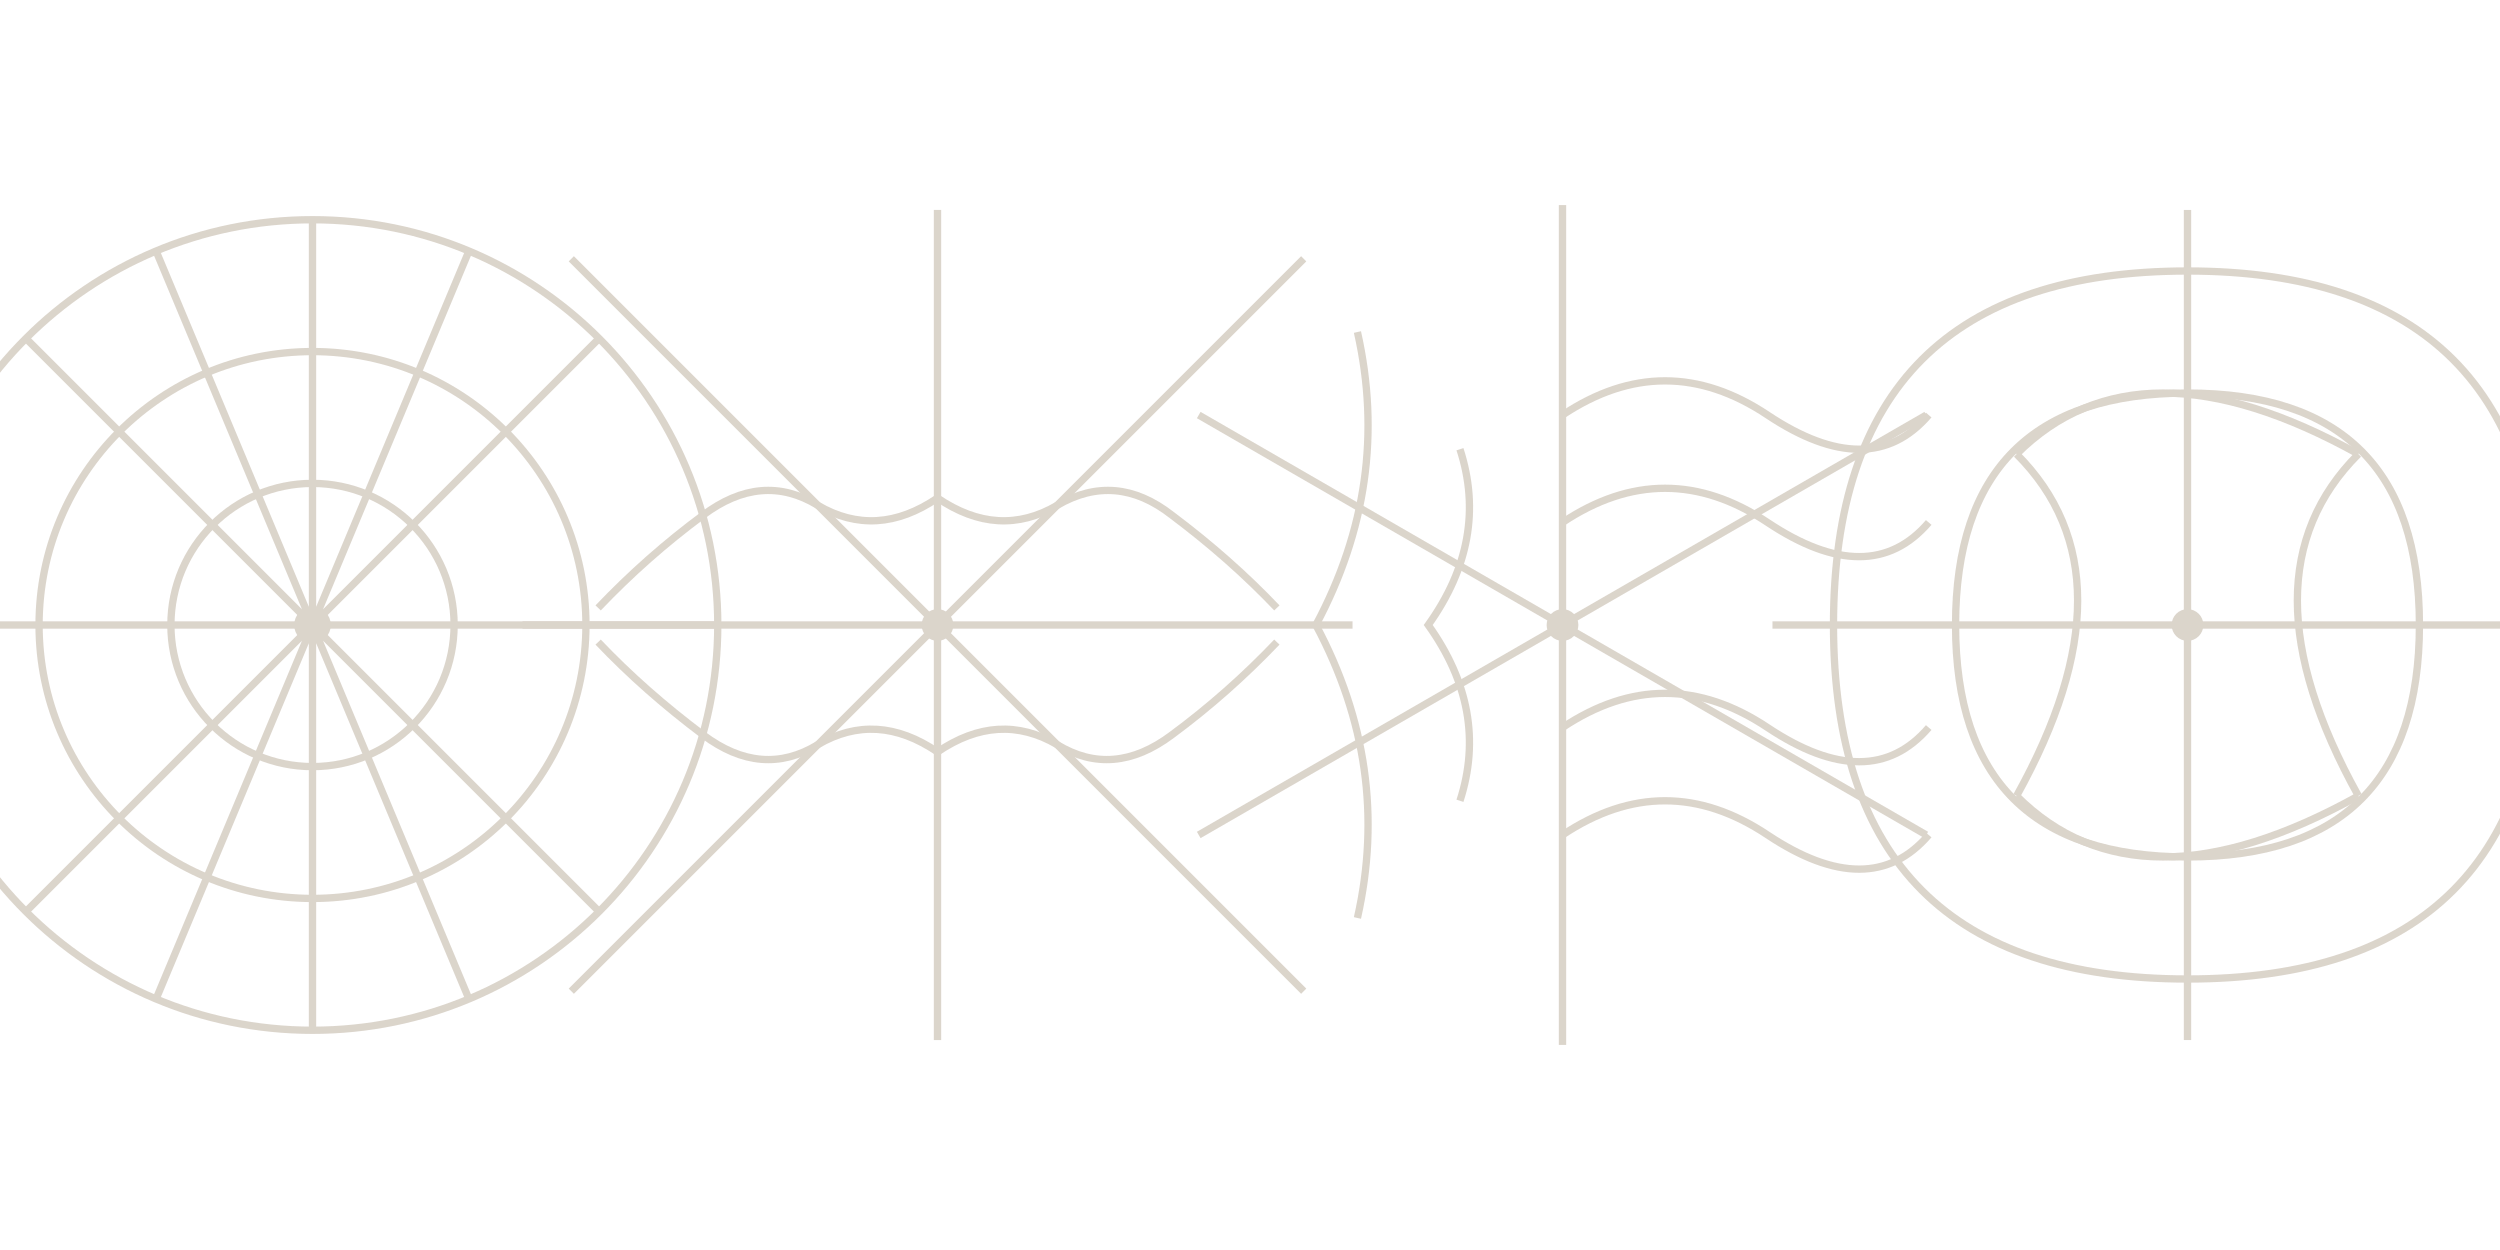
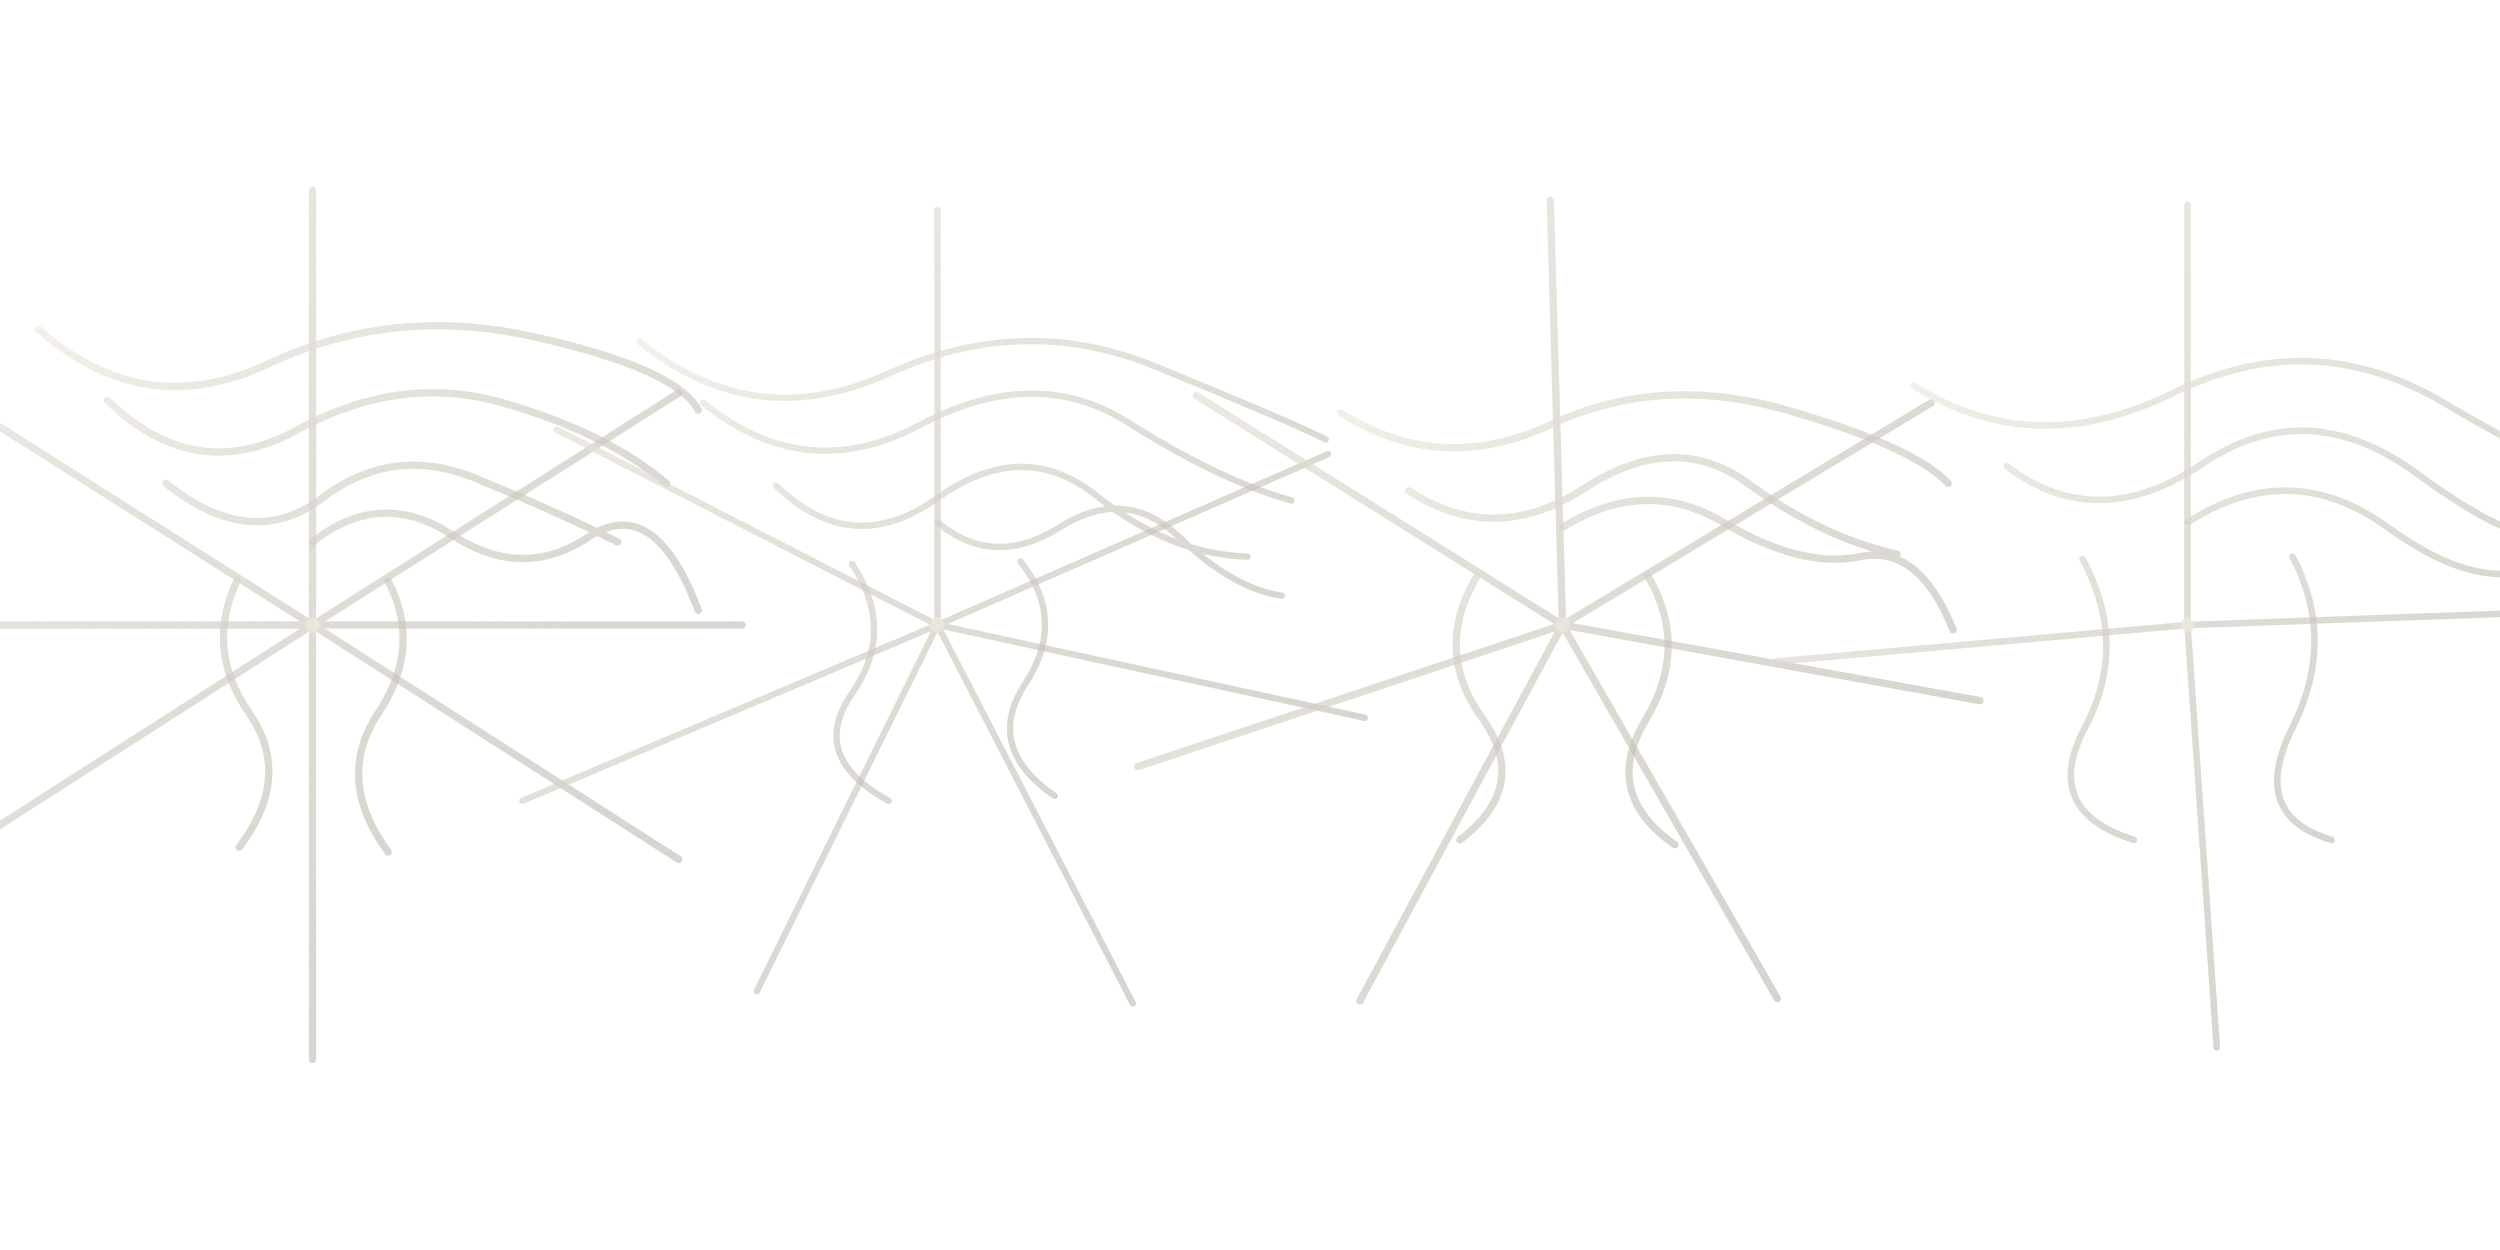
<svg xmlns="http://www.w3.org/2000/svg" width="1024" height="512" viewBox="0 0 1024 512">
  <defs>
-     <filter id="g">
-       <feGaussianBlur stdDeviation="1.4" />
+     <filter id="soft">
+       <feGaussianBlur stdDeviation="0.8" />
    </filter>
+     <linearGradient id="silk" x1="0" y1="0" x2="1" y2="1">
+       <stop stop-color="#f2eee5" stop-opacity=".82" />
+       <stop offset="1" stop-color="#aaa49a" stop-opacity=".48" />
+     </linearGradient>
  </defs>
-   <g fill="none" stroke="#d8d1c7" stroke-width="3" opacity=".92">
-     <g transform="translate(128 256)">
-       <circle r="6" fill="#d8d1c7" />
-       <circle r="58" />
-       <circle r="112" />
-       <circle r="166" />
-       <path d="M0-166L0 166M-166 0H166M-117-117L117 117M-117 117L117-117M-64-153L64 153M-64 153L64-153" />
+   <g fill="none" stroke="url(#silk)" stroke-linecap="round" stroke-linejoin="round">
+     <g transform="translate(128 256)" stroke-width="3">
+       <path d="M0 0L0-178M0 0L150-95M0 0L176 0M0 0L150 96M0 0L0 178M0 0L-150 96M0 0L-176 0M0 0L-150-95" />
+       <path d="M0-34Q28-56 57-37T113-36T158-6M-31-18Q-44 10-26 36T-30 91M31-18Q45 9 27 36T31 93M-60-58Q-25-30 4-52T67-60T125-34M-84-92Q-48-57-6-80T78-91T145-58M-112-121Q-69-83-18-107T91-118T158-88" />
    </g>
-     <g transform="translate(384 256)">
-       <circle r="5" fill="#d8d1c7" />
-       <path d="M0 0C0-55 0-110 0-170M0 0C45-45 91-91 150-150M0 0C55 0 110 0 170 0M0 0C45 45 91 91 150 150M0 0C0 55 0 110 0 170M0 0C-45 45-91 91-150 150M0 0C-55 0-110 0-170 0M0 0C-45-45-91-91-150-150" />
-       <path d="M0-52Q25-35 49-49M49-49Q73-63 96-45M96-45Q120-27 139-7M139 7Q119 28 96 45M96 45Q72 63 49 49M49 49Q25 35 0 52M0 52Q-25 35-49 49M-49 49Q-72 63-96 45M-96 45Q-120 27-139 7M-139-7Q-119-28-96-45M-96-45Q-72-63-49-49M-49-49Q-25-35 0-52" />
+     <g transform="translate(384 256)" stroke-width="2.6">
+       <path d="M0 0L0-170M0 0L160-70M0 0L175 38M0 0L80 155M0 0L-74 150M0 0L-170 72M0 0L-156-80" />
+       <path d="M0-42Q23-23 50-40T99-36T141-12M-35-25Q-17 2-35 28T-20 72M34-26Q53-2 36 24T48 70M-66-57Q-35-27 0-52T65-53T127-28M-96-91Q-54-57-7-82T78-83T145-51M-122-116Q-75-78-20-103T89-106T159-76" />
    </g>
-     <g transform="translate(640 256)">
-       <circle r="5" fill="#d8d1c7" />
-       <path d="M0 0L0-172M0 0L149-86M0 0L149 86M0 0L0 172M0 0L-149 86M0 0L-149-86" />
-       <path d="M0-42Q42-70 84-42Q126-14 150-42M0-86Q42-114 84-86Q126-58 150-86M0 42Q42 14 84 42Q126 70 150 42M0 86Q42 58 84 86Q126 114 150 86M-42-72Q-30-35-55 0Q-30 35-42 72M-84-120Q-70-58-101 0Q-70 58-84 120" />
+     <g transform="translate(640 256)" stroke-width="3">
+       <path d="M0 0L-5-174M0 0L151-91M0 0L171 31M0 0L88 153M0 0L-83 154M0 0L-174 58M0 0L-150-94" />
+       <path d="M0-40Q34-61 66-42T122-28T160 2M-35-20Q-53 10-33 38T-42 88M35-20Q52 9 34 39T46 90M-63-55Q-28-32 9-56T76-58T137-29M-91-87Q-50-61-5-82T92-88T158-58" />
    </g>
-     <g transform="translate(896 256)">
-       <circle r="5" fill="#d8d1c7" />
-       <path d="M0 0L0-170M0 0L170 0M0 0L0 170M0 0L-170 0" />
-       <path d="M0-95Q95-95 95 0Q95 95 0 95Q-95 95-95 0Q-95-95 0-95M0-145Q145-145 145 0Q145 145 0 145Q-145 145-145 0Q-145-145 0-145" />
-       <path d="M-70-70Q-20-20-70 70M70-70Q20-20 70 70M-70-70Q-20-120 70-70M-70 70Q-20 120 70 70" />
+     <g transform="translate(896 256)" stroke-width="2.7">
+       <path d="M0 0L0-172M0 0L169-6M0 0L12 173M0 0L-169 15" />
+       <path d="M0-42Q42-69 82-40T148-26M-43-27Q-24 8-42 42T-22 88M43-28Q61 6 43 42T59 88M-74-65Q-37-37 6-66T94-62T151-39M-112-98Q-63-67-6-95T105-91T165-65" />
    </g>
  </g>
+   <g fill="#eee9df" opacity=".7">
+     <circle cx="128" cy="256" r="3" />
+     <circle cx="384" cy="256" r="3" />
+     <circle cx="640" cy="256" r="3" />
+     <circle cx="896" cy="256" r="3" />
+   </g>
</svg>
